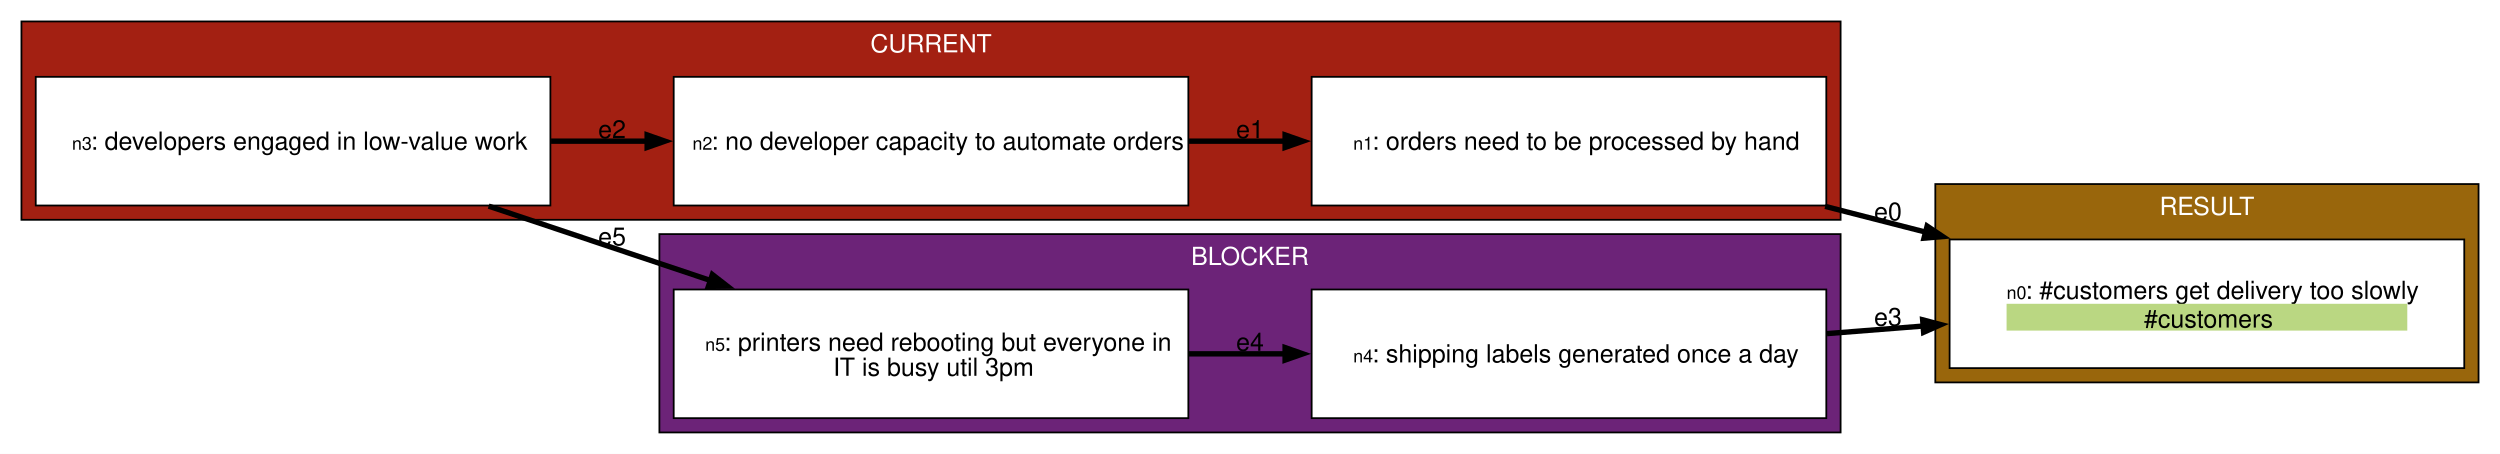
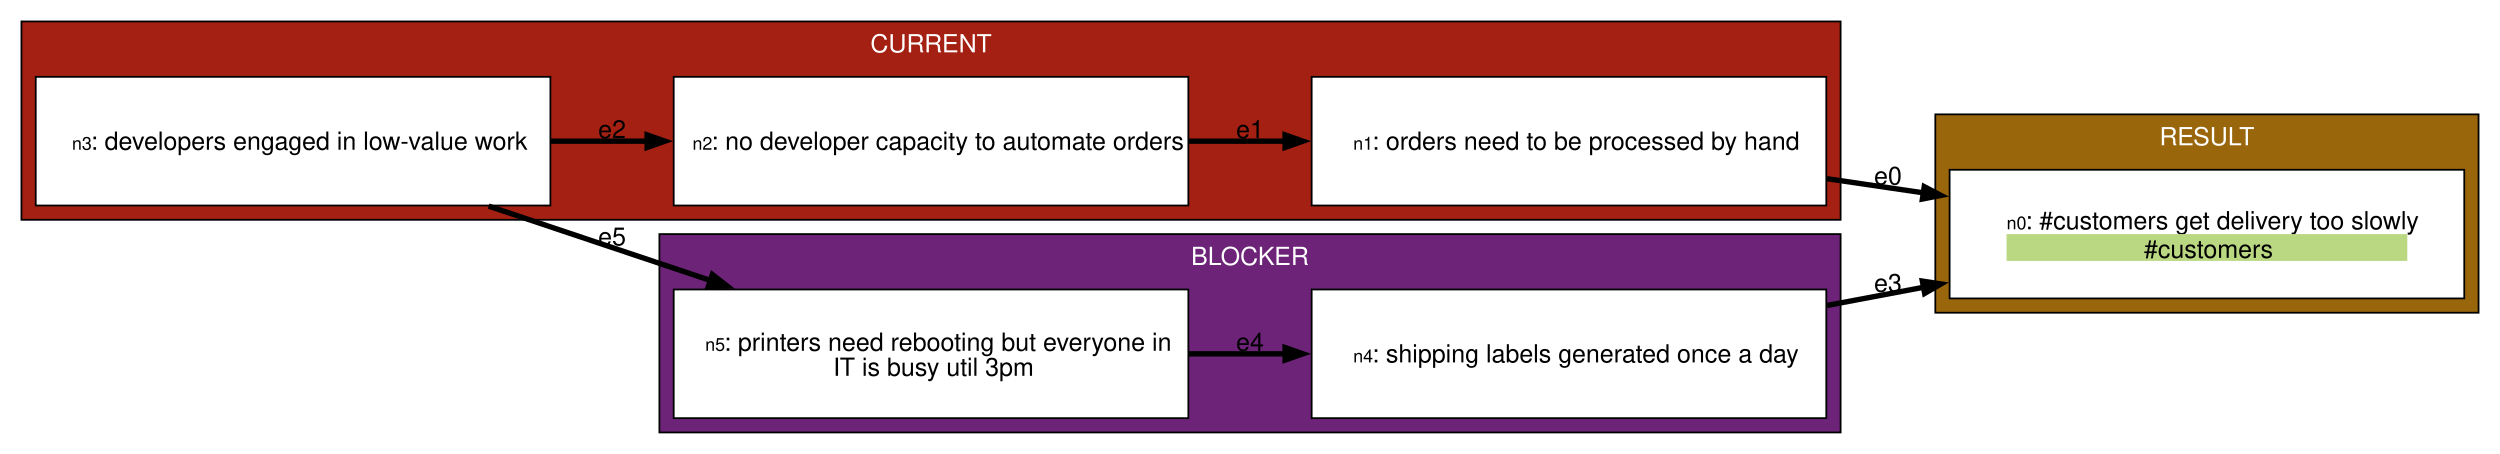
<svg xmlns="http://www.w3.org/2000/svg" width="1399pt" height="254pt" viewBox="0.00 0.00 1399.00 254.00">
  <g id="graph0" class="graph" transform="scale(1 1) rotate(0) translate(4 250)">
    <polygon fill="white" stroke="none" points="-4,4 -4,-250 1395,-250 1395,4 -4,4" />
    <g id="clust1" class="cluster">
      <polygon fill="#6c2378" stroke="black" points="365,-8 365,-119 1026,-119 1026,-8 365,-8" />
      <text text-anchor="middle" x="695.5" y="-101.7" font-family="Helvetica,sans-Serif" font-size="14.00" fill="#ffffff">BLOCKER</text>
    </g>
    <g id="clust2" class="cluster">
      <polygon fill="#a32012" stroke="black" points="8,-127 8,-238 1026,-238 1026,-127 8,-127" />
      <text text-anchor="middle" x="517" y="-220.7" font-family="Helvetica,sans-Serif" font-size="14.00" fill="#ffffff">CURRENT</text>
    </g>
    <g id="clust3" class="cluster">
-       <polygon fill="#99660c" stroke="black" points="1079,-36 1079,-147 1383,-147 1383,-36 1079,-36" />
-       <text text-anchor="middle" x="1231" y="-129.7" font-family="Helvetica,sans-Serif" font-size="14.00" fill="#ffffff">RESULT</text>
+       <polygon fill="#99660c" stroke="black" points="1079,-75 1079,-186 1383,-186 1383,-75 1079,-75" />
+       <text text-anchor="middle" x="1231" y="-168.7" font-family="Helvetica,sans-Serif" font-size="14.00" fill="#ffffff">RESULT</text>
    </g>
    <g id="node1" class="node">
      <polygon fill="#ffffff" stroke="black" points="1018,-88 730,-88 730,-16 1018,-16 1018,-88" />
      <text text-anchor="start" x="753.25" y="-47.2" font-family="Helvetica,sans-Serif" font-size="10.00">n4</text>
      <text text-anchor="start" x="763.75" y="-47.2" font-family="Helvetica,sans-Serif" font-size="14.00">: shipping labels generated once a day</text>
    </g>
    <g id="node6" class="node">
-       <polygon fill="#ffffff" stroke="black" points="1375,-116 1087,-116 1087,-44 1375,-44 1375,-116" />
-       <text text-anchor="start" x="1118.88" y="-82.7" font-family="Helvetica,sans-Serif" font-size="10.00">n0</text>
-       <text text-anchor="start" x="1129.38" y="-82.7" font-family="Helvetica,sans-Serif" font-size="14.00">: #customers get delivery too slowly</text>
-       <polygon fill="#bad782" stroke="none" points="1118.88,-65 1118.88,-80 1343.12,-80 1343.12,-65 1118.88,-65" />
-       <text text-anchor="start" x="1195.75" y="-66.7" font-family="Helvetica,sans-Serif" font-size="14.00">#customers</text>
+       <polygon fill="#ffffff" stroke="black" points="1375,-155 1087,-155 1087,-83 1375,-83 1375,-155" />
+       <text text-anchor="start" x="1118.88" y="-121.7" font-family="Helvetica,sans-Serif" font-size="10.00">n0</text>
+       <text text-anchor="start" x="1129.38" y="-121.7" font-family="Helvetica,sans-Serif" font-size="14.00">: #customers get delivery too slowly</text>
+       <polygon fill="#bad782" stroke="none" points="1118.88,-104 1118.88,-119 1343.12,-119 1343.12,-104 1118.88,-104" />
+       <text text-anchor="start" x="1195.75" y="-105.7" font-family="Helvetica,sans-Serif" font-size="14.00">#customers</text>
    </g>
    <g id="edge4" class="edge">
-       <path fill="none" stroke="#000000" stroke-width="3" d="M1018.37,-63.31C1036.13,-64.71 1054.37,-66.15 1072.34,-67.56" />
-       <polygon fill="#000000" stroke="#000000" stroke-width="3" points="1071.9,-71.04 1082.15,-68.34 1072.45,-64.06 1071.9,-71.04" />
-       <text text-anchor="middle" x="1052.5" y="-67.7" font-family="Helvetica,sans-Serif" font-size="14.00">e3</text>
+       <path fill="none" stroke="#000000" stroke-width="3" d="M1018.37,-79.06C1036.22,-82.43 1054.55,-85.89 1072.61,-89.29" />
+       <polygon fill="#000000" stroke="#000000" stroke-width="3" points="1071.74,-92.69 1082.21,-91.11 1073.03,-85.81 1071.74,-92.69" />
+       <text text-anchor="middle" x="1052.5" y="-86.7" font-family="Helvetica,sans-Serif" font-size="14.00">e3</text>
    </g>
    <g id="node2" class="node">
      <polygon fill="#ffffff" stroke="black" points="661,-88 373,-88 373,-16 661,-16 661,-88" />
      <text text-anchor="start" x="390.62" y="-53.7" font-family="Helvetica,sans-Serif" font-size="10.00">n5</text>
      <text text-anchor="start" x="401.12" y="-53.7" font-family="Helvetica,sans-Serif" font-size="14.00">: printers need rebooting but everyone in</text>
      <text text-anchor="start" x="462.25" y="-39.7" font-family="Helvetica,sans-Serif" font-size="14.00">IT is busy util 3pm</text>
    </g>
    <g id="edge5" class="edge">
      <path fill="none" stroke="#000000" stroke-width="3" d="M661.37,-52C679.13,-52 697.37,-52 715.34,-52" />
      <polygon fill="#000000" stroke="#000000" stroke-width="3" points="715.13,-55.5 725.13,-52 715.13,-48.5 715.13,-55.5" />
      <text text-anchor="middle" x="695.5" y="-53.7" font-family="Helvetica,sans-Serif" font-size="14.00">e4</text>
    </g>
    <g id="node3" class="node">
      <polygon fill="#ffffff" stroke="black" points="1018,-207 730,-207 730,-135 1018,-135 1018,-207" />
      <text text-anchor="start" x="753.25" y="-166.2" font-family="Helvetica,sans-Serif" font-size="10.00">n1</text>
      <text text-anchor="start" x="763.75" y="-166.2" font-family="Helvetica,sans-Serif" font-size="14.00">: orders need to be processed by hand</text>
    </g>
    <g id="edge1" class="edge">
-       <path fill="none" stroke="#000000" stroke-width="3" d="M1017.35,-134.51C1035.88,-129.76 1054.95,-124.87 1073.7,-120.07" />
-       <polygon fill="#000000" stroke="#000000" stroke-width="3" points="1074.41,-123.5 1083.22,-117.62 1072.67,-116.72 1074.41,-123.5" />
-       <text text-anchor="middle" x="1052.5" y="-126.7" font-family="Helvetica,sans-Serif" font-size="14.00">e0</text>
+       <path fill="none" stroke="#000000" stroke-width="3" d="M1018.37,-150C1036.13,-147.4 1054.37,-144.73 1072.34,-142.09" />
+       <polygon fill="#000000" stroke="#000000" stroke-width="3" points="1072.79,-145.56 1082.18,-140.65 1071.78,-138.64 1072.79,-145.56" />
+       <text text-anchor="middle" x="1052.5" y="-146.7" font-family="Helvetica,sans-Serif" font-size="14.00">e0</text>
    </g>
    <g id="node4" class="node">
      <polygon fill="#ffffff" stroke="black" points="661,-207 373,-207 373,-135 661,-135 661,-207" />
      <text text-anchor="start" x="383.5" y="-166.2" font-family="Helvetica,sans-Serif" font-size="10.00">n2</text>
      <text text-anchor="start" x="394" y="-166.2" font-family="Helvetica,sans-Serif" font-size="14.00">: no developer capacity to automate orders</text>
    </g>
    <g id="edge2" class="edge">
      <path fill="none" stroke="#000000" stroke-width="3" d="M661.37,-171C679.13,-171 697.37,-171 715.34,-171" />
      <polygon fill="#000000" stroke="#000000" stroke-width="3" points="715.13,-174.5 725.13,-171 715.13,-167.5 715.13,-174.5" />
      <text text-anchor="middle" x="695.5" y="-172.7" font-family="Helvetica,sans-Serif" font-size="14.00">e1</text>
    </g>
    <g id="node5" class="node">
      <polygon fill="#ffffff" stroke="black" points="304,-207 16,-207 16,-135 304,-135 304,-207" />
      <text text-anchor="start" x="36.25" y="-166.2" font-family="Helvetica,sans-Serif" font-size="10.00">n3</text>
      <text text-anchor="start" x="46.75" y="-166.2" font-family="Helvetica,sans-Serif" font-size="14.00">: developers engaged in low-value work</text>
    </g>
    <g id="edge6" class="edge">
      <path fill="none" stroke="#000000" stroke-width="3" d="M269.44,-134.65C308.74,-121.48 353.38,-106.51 393.78,-92.97" />
      <polygon fill="#000000" stroke="#000000" stroke-width="3" points="394.63,-96.38 403,-89.88 392.41,-89.74 394.63,-96.38" />
      <text text-anchor="middle" x="338.5" y="-112.7" font-family="Helvetica,sans-Serif" font-size="14.00">e5</text>
    </g>
    <g id="edge3" class="edge">
      <path fill="none" stroke="#000000" stroke-width="3" d="M304.37,-171C322.13,-171 340.37,-171 358.34,-171" />
      <polygon fill="#000000" stroke="#000000" stroke-width="3" points="358.13,-174.5 368.13,-171 358.13,-167.5 358.13,-174.5" />
      <text text-anchor="middle" x="338.5" y="-172.7" font-family="Helvetica,sans-Serif" font-size="14.00">e2</text>
    </g>
  </g>
</svg>
